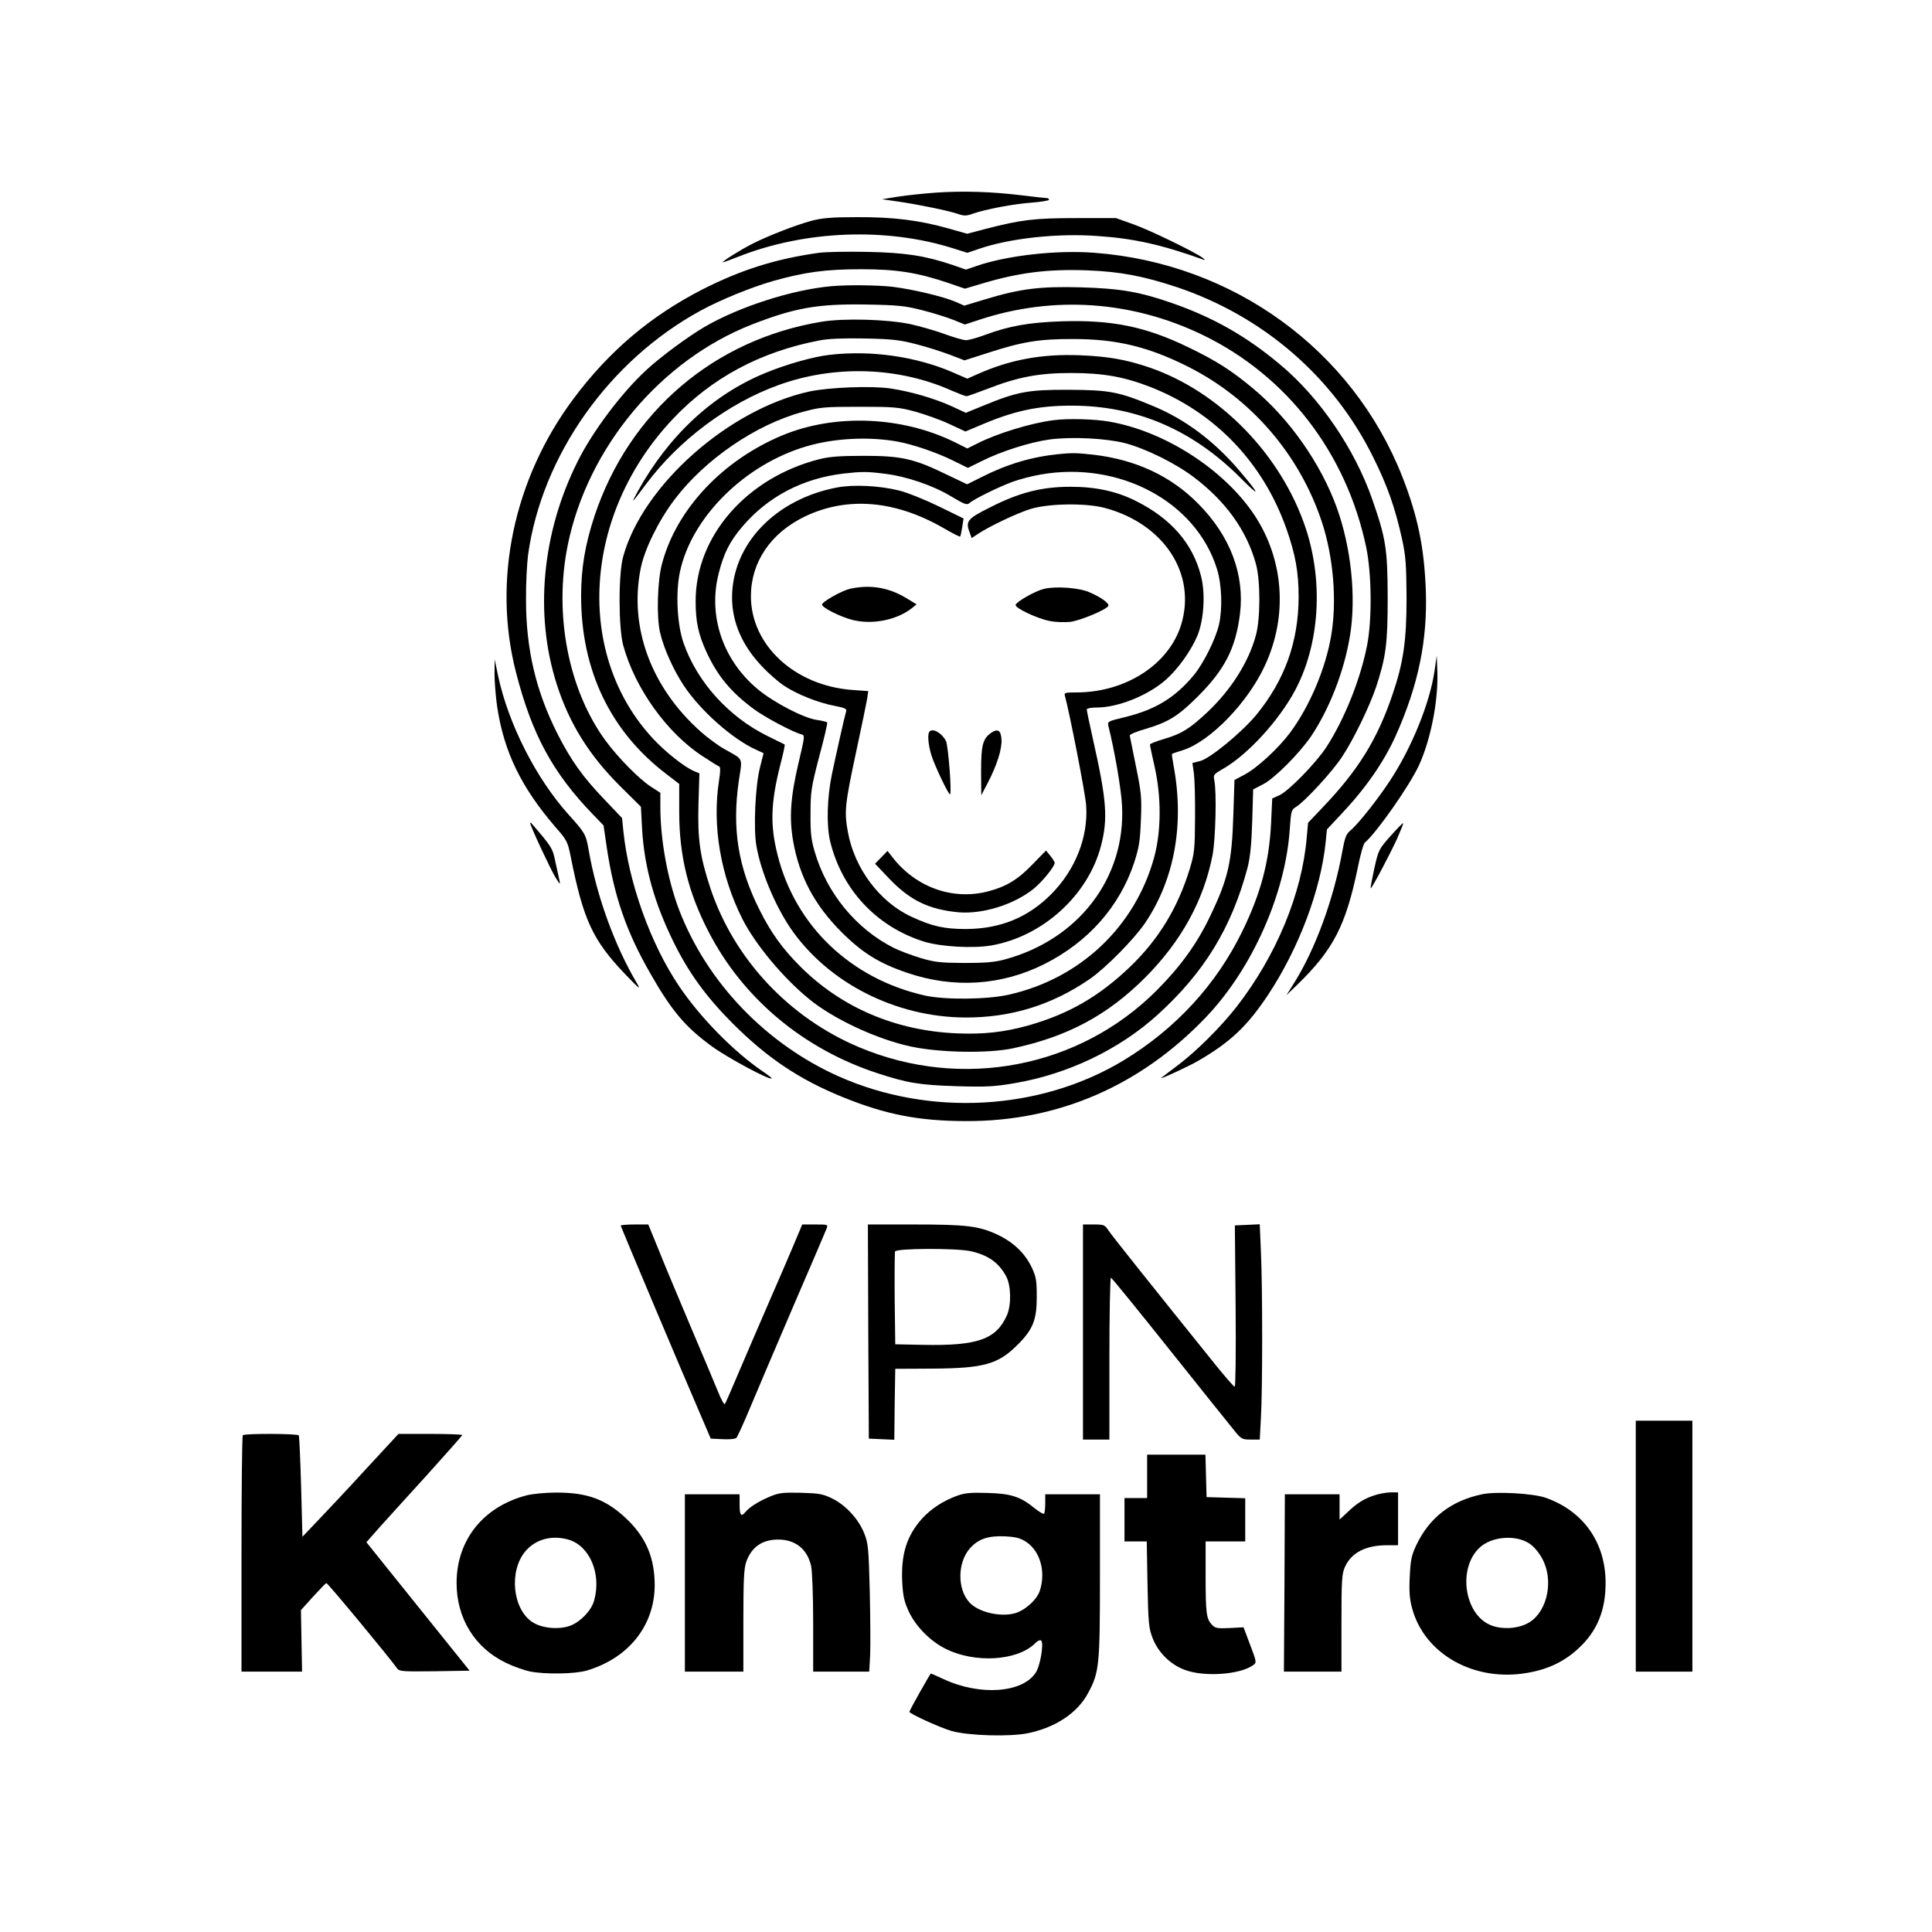
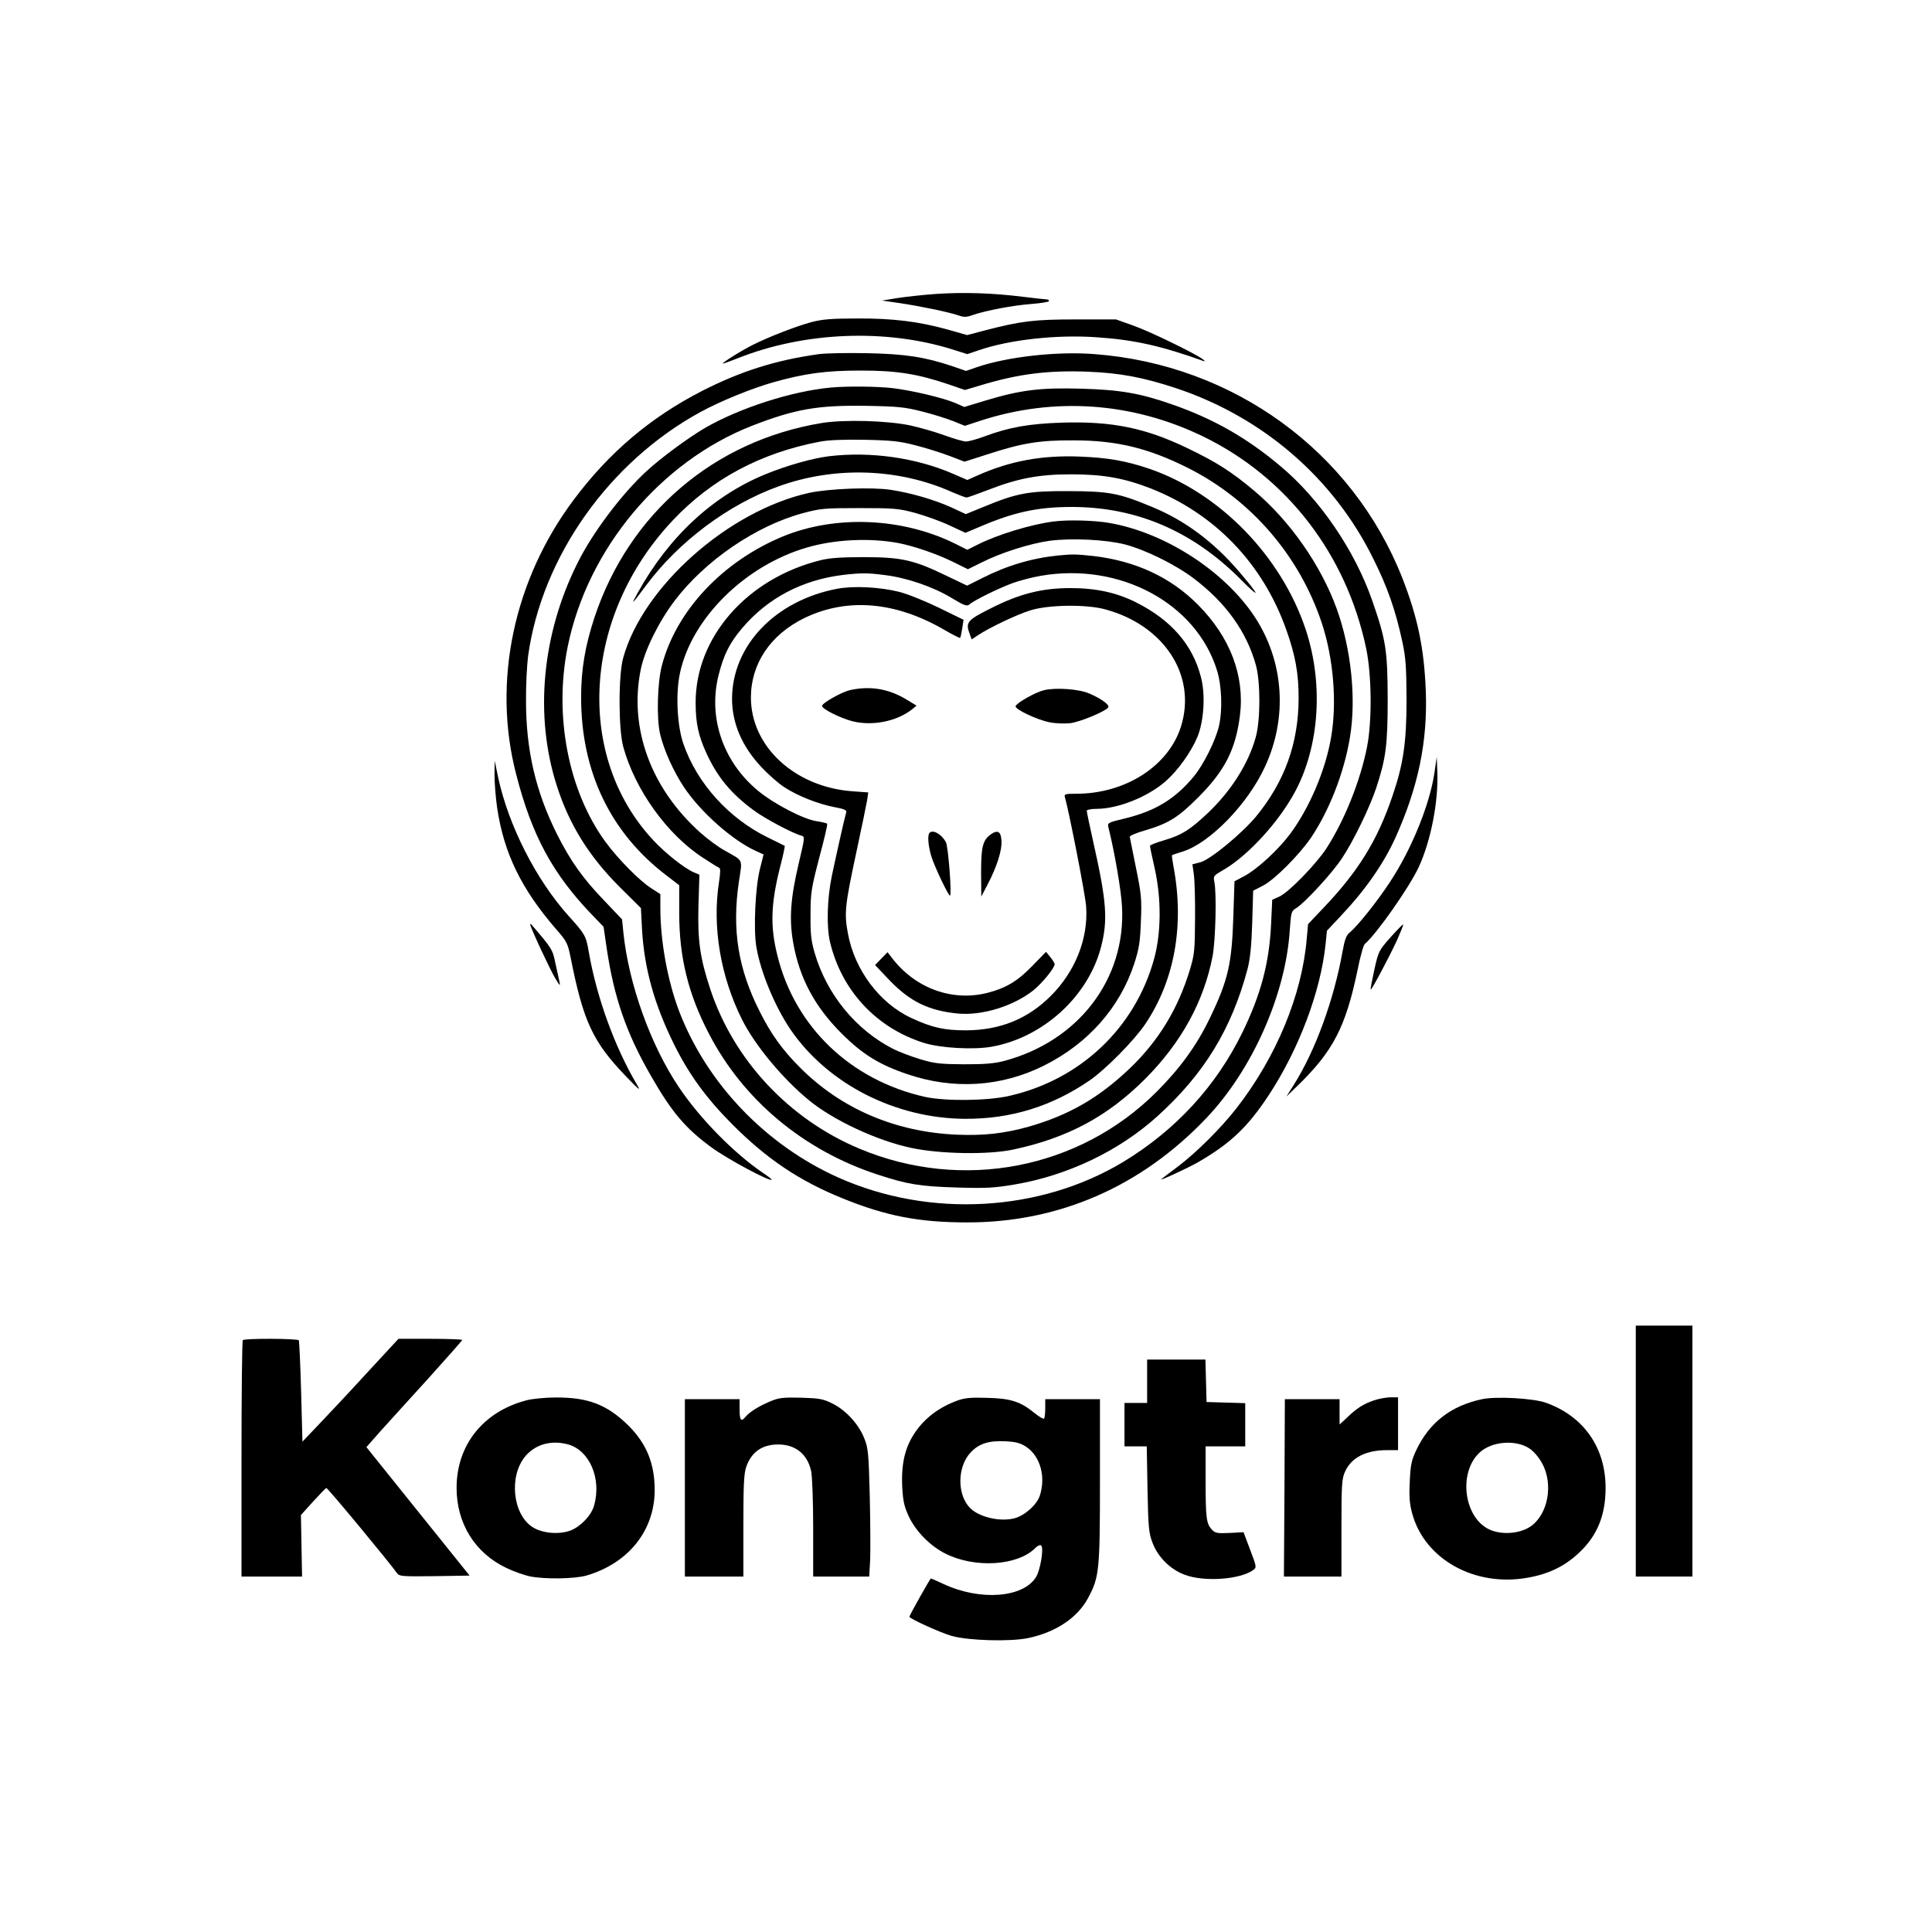
<svg xmlns="http://www.w3.org/2000/svg" version="1.0" width="1024pt" height="1024pt" viewBox="0 0 1024 1024" preserveAspectRatio="xMidYMid meet">
  <g transform="translate(0,1024) scale(0.1,-0.1)" fill="#000000" stroke="none">
-     <path d="M4960 9219 c-69 -5 -161 -15 -205 -22 l-80 -13 90 -13 c109 -16 263 -48 313 -65 31 -11 44 -11 77 1 69 24 216 52 313 59 50 4 92 11 92 15 0 5 -5 9 -11 9 -6 0 -63 6 -127 14 -161 20 -314 25 -462 15z" />
-     <path d="M4302 9070 c-82 -22 -229 -79 -312 -121 -62 -31 -169 -98 -158 -99 4 0 40 13 80 29 354 140 784 157 1139 45 l76 -24 59 20 c164 57 419 85 632 69 193 -13 340 -46 562 -126 8 -3 6 2 -5 10 -43 32 -284 149 -370 179 l-90 32 -210 0 c-222 0 -291 -8 -484 -58 l-95 -25 -102 29 c-154 43 -291 60 -482 59 -131 0 -183 -4 -240 -19z" />
-     <path d="M4340 8900 c-229 -32 -412 -90 -617 -194 -275 -141 -495 -327 -683 -579 -317 -424 -431 -963 -305 -1451 84 -328 194 -531 406 -751 l58 -60 16 -110 c39 -264 104 -453 235 -680 111 -194 183 -278 319 -378 85 -63 321 -189 321 -172 0 2 -21 19 -47 36 -154 105 -333 287 -445 454 -150 223 -266 547 -294 820 l-7 69 -92 97 c-115 119 -181 212 -252 353 -113 225 -165 446 -165 706 -1 85 5 193 11 240 73 526 430 1030 915 1294 107 58 269 124 385 157 168 47 277 62 466 62 189 0 299 -18 462 -73 l87 -30 81 24 c201 61 357 81 570 73 173 -7 294 -30 470 -88 460 -154 834 -477 1044 -904 75 -150 117 -271 153 -436 19 -88 22 -135 23 -309 0 -227 -17 -343 -74 -510 -81 -240 -184 -405 -374 -603 l-74 -78 -7 -77 c-25 -299 -162 -628 -371 -897 -82 -106 -215 -238 -312 -311 -43 -32 -82 -62 -88 -67 -15 -13 143 60 195 90 171 99 262 185 373 353 161 244 277 552 303 804 l7 70 76 81 c130 138 225 275 288 414 121 270 170 509 160 776 -9 228 -43 390 -125 600 -265 671 -895 1129 -1629 1185 -201 16 -464 -14 -625 -69 l-58 -20 -72 25 c-146 49 -250 65 -453 69 -104 2 -219 0 -255 -5z" />
-     <path d="M4405 8723 c-208 -19 -484 -108 -668 -214 -89 -52 -233 -158 -310 -229 -130 -119 -287 -327 -366 -487 -189 -378 -229 -809 -110 -1180 66 -207 171 -375 334 -538 l112 -111 6 -115 c12 -206 65 -395 168 -604 80 -162 171 -287 309 -426 184 -185 357 -301 587 -394 229 -93 404 -127 658 -127 486 -1 923 189 1269 553 243 255 420 654 442 995 7 96 8 102 33 117 45 27 194 188 245 267 60 90 146 268 180 370 52 158 61 228 61 475 -1 255 -9 310 -82 519 -92 265 -278 538 -486 712 -179 151 -357 252 -576 328 -169 59 -273 77 -482 83 -216 6 -320 -7 -506 -63 l-112 -34 -48 21 c-63 27 -226 66 -333 79 -80 9 -237 11 -325 3z m482 -127 c56 -14 130 -37 165 -51 l62 -25 76 25 c394 130 810 101 1186 -81 445 -216 760 -625 865 -1124 29 -139 32 -380 5 -520 -35 -179 -119 -390 -216 -540 -55 -84 -200 -233 -249 -255 l-38 -17 -6 -131 c-10 -204 -54 -371 -152 -572 -139 -285 -354 -518 -631 -686 -441 -266 -1026 -299 -1509 -84 -385 172 -697 497 -845 881 -61 160 -100 371 -100 548 l0 74 -48 31 c-62 39 -178 157 -243 246 -197 270 -274 669 -200 1035 105 517 491 980 976 1170 229 89 349 110 605 106 170 -3 208 -7 297 -30z" />
-     <path d="M4356 8535 c-572 -94 -1022 -479 -1205 -1030 -50 -152 -71 -277 -71 -424 0 -394 155 -717 451 -943 l69 -53 0 -148 c0 -234 48 -429 157 -638 182 -352 502 -619 893 -747 158 -52 223 -63 420 -69 159 -5 202 -2 308 16 282 48 554 178 758 363 246 223 391 460 476 778 14 55 21 121 25 246 l5 170 54 28 c61 32 189 161 252 252 98 146 176 345 207 533 34 203 7 468 -70 681 -84 232 -249 468 -440 628 -117 98 -198 150 -348 222 -225 109 -403 145 -667 137 -177 -6 -280 -24 -412 -73 -40 -15 -84 -27 -98 -27 -14 0 -65 15 -115 33 -49 18 -130 41 -180 52 -123 26 -352 32 -469 13z m499 -119 c56 -14 136 -40 179 -56 l78 -30 122 39 c184 60 276 75 456 74 229 0 397 -41 608 -147 333 -168 588 -463 707 -819 63 -189 82 -424 50 -609 -30 -174 -114 -372 -217 -511 -63 -84 -175 -188 -244 -224 l-51 -27 -6 -185 c-8 -252 -27 -338 -125 -541 -68 -142 -156 -264 -282 -390 -410 -410 -1030 -529 -1573 -302 -374 156 -667 469 -792 845 -55 167 -68 258 -63 445 l5 163 -31 13 c-48 21 -148 99 -213 169 -418 447 -374 1190 102 1695 206 219 465 358 780 418 47 9 125 12 240 10 144 -3 186 -8 270 -30z" />
-     <path d="M4395 8359 c-85 -10 -221 -48 -334 -94 -281 -114 -516 -332 -681 -630 -39 -71 -34 -66 45 40 173 232 435 428 701 524 298 108 638 97 922 -31 35 -15 69 -28 75 -28 6 0 58 19 116 41 154 60 267 82 436 82 170 0 280 -19 422 -74 342 -134 597 -400 721 -751 48 -136 65 -229 65 -363 -1 -238 -74 -441 -226 -626 -77 -92 -241 -227 -294 -242 l-43 -11 8 -56 c4 -30 7 -136 6 -235 -1 -166 -3 -187 -28 -270 -63 -206 -164 -372 -314 -517 -167 -160 -327 -252 -541 -313 -129 -36 -238 -48 -380 -42 -325 14 -613 137 -831 356 -93 93 -154 178 -213 296 -115 227 -148 433 -111 687 19 127 27 109 -75 167 -33 18 -90 60 -127 93 -264 235 -381 554 -318 866 20 101 95 253 179 364 161 213 431 398 680 465 93 25 113 27 300 27 184 0 208 -2 297 -26 53 -15 135 -44 181 -66 l84 -39 69 29 c185 80 312 108 494 108 342 0 639 -127 893 -381 111 -112 108 -95 -7 40 -134 156 -285 269 -457 340 -180 75 -229 84 -444 85 -214 1 -274 -10 -453 -84 l-93 -38 -73 34 c-92 42 -219 79 -326 95 -103 15 -326 6 -430 -16 -428 -94 -883 -497 -987 -875 -26 -93 -25 -377 0 -470 62 -228 233 -466 421 -588 42 -28 81 -52 87 -54 8 -3 8 -23 0 -75 -37 -238 8 -504 124 -734 68 -134 214 -310 352 -423 128 -106 362 -215 542 -253 154 -33 411 -37 541 -9 290 62 501 176 700 375 191 192 310 408 357 650 16 87 22 335 9 396 -6 28 -2 32 41 57 119 66 272 225 365 380 149 245 179 597 78 900 -130 389 -457 724 -830 851 -121 41 -216 58 -366 64 -202 8 -370 -23 -543 -100 l-54 -24 -76 33 c-196 85 -436 119 -656 93z" />
-     <path d="M5585 8013 c-116 -14 -300 -70 -404 -123 l-54 -27 -66 33 c-280 138 -633 152 -911 38 -319 -132 -564 -392 -641 -681 -25 -91 -30 -286 -10 -368 21 -87 71 -197 126 -280 88 -132 257 -282 381 -338 l41 -19 -19 -76 c-25 -97 -35 -324 -19 -415 23 -135 99 -316 181 -437 197 -288 555 -471 925 -473 244 -1 460 66 661 204 85 59 235 211 294 298 156 232 208 524 150 834 -6 33 -10 60 -8 61 2 2 28 11 58 20 144 46 345 253 435 450 121 261 100 558 -55 794 -160 242 -475 446 -769 497 -76 14 -221 18 -296 8z m-825 -114 c84 -16 206 -58 293 -101 l77 -38 71 35 c102 52 260 102 364 116 118 15 297 6 399 -20 109 -29 265 -106 362 -179 172 -130 282 -284 331 -462 24 -89 24 -290 -1 -379 -38 -140 -131 -287 -256 -405 -95 -89 -137 -115 -228 -142 -42 -12 -77 -26 -77 -30 0 -5 11 -58 25 -119 36 -161 35 -342 -3 -480 -101 -367 -392 -642 -770 -727 -116 -26 -336 -28 -443 -5 -394 88 -689 369 -783 747 -40 158 -36 276 15 477 15 57 25 105 23 107 -2 1 -42 21 -89 44 -207 101 -375 287 -447 494 -34 96 -43 267 -19 378 62 290 345 570 673 665 146 43 331 52 483 24z" />
-     <path d="M5610 7833 c-140 -14 -272 -53 -404 -120 l-80 -40 -111 53 c-171 83 -238 98 -435 98 -124 0 -182 -4 -234 -17 -387 -97 -659 -407 -659 -753 0 -109 14 -175 58 -271 58 -125 128 -211 250 -301 56 -42 208 -123 252 -134 20 -5 19 -9 -14 -149 -43 -182 -51 -293 -29 -418 33 -187 113 -338 256 -481 110 -110 200 -166 348 -216 246 -84 500 -68 727 46 233 117 400 306 477 540 26 81 31 115 35 225 5 117 2 145 -26 282 -17 84 -32 157 -33 164 -2 6 35 22 82 35 124 37 174 68 280 174 142 142 199 254 222 435 26 209 -51 414 -222 586 -144 146 -331 233 -555 259 -89 10 -116 10 -185 3z m-920 -104 c115 -14 256 -62 353 -121 70 -42 82 -46 96 -34 22 20 149 83 227 112 35 13 103 31 150 39 418 73 823 -144 934 -500 26 -82 30 -212 11 -295 -18 -78 -82 -206 -134 -269 -99 -119 -204 -183 -365 -222 -91 -22 -93 -23 -87 -48 32 -127 68 -335 72 -421 20 -383 -231 -711 -624 -816 -52 -14 -103 -18 -213 -18 -128 1 -156 4 -233 27 -49 15 -112 39 -140 53 -200 101 -355 290 -419 510 -19 64 -23 102 -22 204 0 115 4 138 46 300 26 96 45 177 42 181 -2 3 -26 9 -53 13 -70 9 -231 93 -316 164 -184 154 -263 388 -206 612 27 107 58 169 124 247 135 160 320 257 537 283 97 11 127 11 220 -1z" />
-     <path d="M4435 7656 c-327 -63 -554 -301 -555 -582 0 -131 53 -254 156 -363 36 -39 90 -86 119 -105 69 -46 182 -91 268 -107 53 -10 66 -16 62 -28 -9 -30 -53 -227 -76 -336 -25 -121 -29 -266 -10 -350 61 -257 244 -455 496 -535 88 -28 263 -38 360 -21 272 48 511 265 580 526 38 145 31 242 -41 562 -19 84 -34 157 -34 163 0 5 23 10 53 10 112 0 270 63 365 146 66 58 135 155 169 236 34 84 43 224 18 317 -44 171 -158 302 -343 395 -103 52 -213 76 -348 76 -151 0 -271 -30 -424 -108 -124 -62 -134 -74 -110 -136 l10 -28 33 22 c64 42 205 109 278 132 96 30 297 33 398 5 312 -85 484 -350 401 -619 -65 -210 -294 -358 -555 -358 -58 0 -66 -2 -61 -17 23 -82 110 -524 113 -584 11 -167 -58 -341 -187 -470 -123 -123 -269 -182 -450 -183 -115 0 -179 14 -289 65 -169 78 -302 256 -337 449 -20 108 -16 146 45 431 28 129 53 252 57 275 l6 41 -83 6 c-306 22 -539 237 -539 497 0 180 104 334 285 422 225 108 479 87 736 -61 46 -27 86 -47 88 -45 2 2 7 25 11 50 l7 46 -131 64 c-72 35 -166 73 -210 84 -104 26 -243 33 -331 16z" />
-     <path d="M4504 7119 c-45 -11 -148 -69 -147 -84 1 -16 96 -64 162 -81 105 -26 234 -1 316 64 l23 19 -53 32 c-95 58 -194 74 -301 50z" />
-     <path d="M5534 7119 c-44 -10 -146 -67 -151 -85 -5 -16 113 -72 179 -85 32 -7 81 -8 111 -5 53 7 188 63 201 84 8 13 -37 46 -100 73 -54 24 -177 33 -240 18z" />
-     <path d="M4927 6363 c-12 -11 -8 -67 9 -124 16 -53 90 -209 99 -209 11 0 -9 257 -21 282 -21 42 -69 70 -87 51z" />
-     <path d="M5252 6355 c-43 -31 -52 -65 -52 -202 l1 -128 34 65 c49 94 77 182 73 232 -3 48 -20 58 -56 33z" />
-     <path d="M4671 5696 l-33 -34 78 -82 c108 -112 207 -160 361 -175 128 -12 294 39 400 123 47 38 113 119 113 139 0 4 -10 21 -23 37 l-23 28 -72 -74 c-78 -81 -140 -118 -237 -143 -187 -48 -383 23 -506 183 l-25 32 -33 -34z" />
-     <path d="M7603 6682 c-25 -169 -121 -406 -236 -580 -67 -102 -171 -233 -213 -267 -19 -16 -27 -39 -38 -100 -46 -257 -144 -527 -260 -710 l-38 -60 57 55 c191 185 257 313 320 614 14 72 32 135 39 140 60 50 236 300 286 408 64 139 105 348 98 508 l-3 75 -12 -83z" />
-     <path d="M2621 6670 c0 -41 6 -120 14 -175 36 -241 128 -429 311 -641 59 -67 63 -76 79 -155 67 -337 117 -443 290 -624 75 -78 83 -84 60 -45 -118 200 -213 462 -255 705 -14 82 -20 92 -106 187 -172 191 -319 479 -374 736 l-18 87 -1 -75z" />
-     <path d="M2810 5878 c0 -15 108 -246 134 -288 24 -40 27 -41 21 -15 -4 17 -13 61 -22 100 -14 70 -20 78 -125 200 -4 5 -8 6 -8 3z" />
-     <path d="M7370 5809 c-62 -70 -64 -74 -86 -173 -12 -55 -21 -102 -19 -104 4 -5 99 174 140 263 19 43 34 80 32 82 -2 2 -32 -29 -67 -68z" />
-     <path d="M3290 3744 c0 -5 318 -760 430 -1019 l47 -110 63 -3 c35 -2 67 1 73 7 5 5 38 76 72 158 34 81 137 324 229 538 93 215 172 400 177 413 8 22 7 22 -60 22 l-69 0 -47 -112 c-26 -62 -87 -203 -135 -313 -48 -111 -118 -273 -155 -360 -37 -88 -70 -163 -73 -167 -4 -4 -20 25 -36 65 -16 40 -82 196 -146 347 -64 151 -141 335 -170 408 l-54 132 -73 0 c-40 0 -73 -3 -73 -6z" />
-     <path d="M4602 3183 l3 -568 67 -3 68 -3 2 188 3 188 200 1 c270 2 346 23 450 128 80 80 100 131 100 251 0 87 -3 107 -26 156 -36 76 -96 134 -182 175 -99 46 -164 54 -445 54 l-242 0 2 -567z m540 426 c94 -20 152 -61 191 -134 26 -49 28 -151 4 -206 -57 -128 -155 -163 -447 -157 l-145 3 -3 240 c-1 132 0 245 2 252 7 17 321 18 398 2z" />
-     <path d="M5740 3180 l0 -570 70 0 70 0 0 431 c0 237 4 429 8 427 5 -1 147 -176 316 -388 169 -212 323 -404 342 -427 32 -40 39 -43 83 -43 l48 0 6 113 c9 145 9 701 0 885 l-6 143 -66 -3 -66 -3 4 -427 c2 -248 0 -428 -5 -428 -5 1 -49 51 -99 113 -355 441 -551 687 -569 714 -20 31 -25 33 -78 33 l-58 0 0 -570z" />
-     <path d="M8670 2045 l0 -665 150 0 150 0 0 665 0 665 -150 0 -150 0 0 -665z" />
-     <path d="M1287 2633 c-4 -3 -7 -287 -7 -630 l0 -623 161 0 160 0 -3 163 -3 163 65 72 c36 39 67 72 70 71 8 0 333 -393 375 -452 11 -16 30 -17 198 -15 l186 3 -229 285 c-126 157 -249 310 -274 341 l-44 55 76 86 c43 47 157 174 255 281 97 108 177 198 177 201 0 3 -76 6 -169 6 l-169 0 -173 -187 c-95 -104 -210 -226 -255 -273 l-81 -85 -7 265 c-4 145 -10 268 -12 272 -6 10 -288 11 -297 1z" />
-     <path d="M6080 2415 l0 -115 -60 0 -60 0 0 -115 0 -115 59 0 59 0 4 -227 c4 -205 7 -234 27 -285 29 -76 94 -140 169 -168 103 -40 296 -26 365 25 18 13 17 18 -17 107 l-35 93 -74 -4 c-66 -3 -77 -1 -95 19 -28 31 -32 60 -32 261 l0 179 105 0 105 0 0 115 0 114 -102 3 -103 3 -3 113 -3 112 -154 0 -155 0 0 -115z" />
-     <path d="M2790 2314 c-229 -60 -370 -237 -370 -464 0 -188 97 -345 263 -424 39 -19 96 -39 125 -45 79 -16 239 -14 303 5 221 66 358 238 359 451 0 142 -43 247 -139 343 -113 111 -213 150 -386 149 -55 0 -125 -7 -155 -15z m222 -234 c113 -32 177 -181 137 -323 -14 -52 -71 -112 -125 -133 -61 -23 -152 -15 -203 19 -104 69 -124 268 -38 373 54 65 139 89 229 64z" />
-     <path d="M4079 2307 c-59 -25 -107 -55 -129 -82 -22 -27 -30 -16 -30 40 l0 55 -145 0 -145 0 0 -470 0 -470 155 0 155 0 0 269 c0 216 3 277 15 312 28 80 85 119 170 119 91 0 154 -51 174 -140 6 -25 11 -161 11 -302 l0 -258 149 0 148 0 5 88 c2 48 1 200 -2 337 -6 227 -8 255 -29 307 -29 75 -98 150 -169 185 -50 25 -70 28 -167 31 -97 2 -117 0 -166 -21z" />
-     <path d="M5075 2313 c-77 -28 -138 -68 -188 -122 -82 -92 -112 -190 -105 -336 4 -76 11 -105 35 -157 38 -80 115 -158 197 -198 154 -76 374 -63 469 27 16 17 31 23 36 17 14 -15 -5 -130 -28 -167 -68 -110 -296 -127 -489 -37 -35 16 -66 30 -68 30 -4 0 -114 -196 -114 -203 0 -10 167 -86 225 -102 90 -25 311 -31 405 -11 147 31 262 108 318 214 58 109 62 142 62 620 l0 432 -145 0 -145 0 0 -48 c0 -27 -3 -51 -6 -55 -4 -3 -25 9 -49 28 -75 62 -127 79 -250 82 -86 3 -121 0 -160 -14z m365 -246 c74 -50 104 -159 71 -259 -16 -48 -79 -104 -133 -119 -79 -21 -194 7 -240 58 -66 72 -63 215 5 289 44 48 96 65 184 61 58 -3 81 -9 113 -30z" />
-     <path d="M7280 2313 c-53 -18 -91 -42 -142 -92 l-38 -35 0 67 0 67 -145 0 -145 0 -2 -470 -3 -470 153 0 152 0 0 258 c0 229 2 261 19 298 34 75 110 114 224 114 l57 0 0 140 0 140 -42 0 c-24 -1 -63 -8 -88 -17z" />
-     <path d="M7855 2320 c-165 -35 -279 -124 -348 -269 -26 -55 -31 -79 -35 -168 -4 -79 -1 -119 13 -169 66 -243 332 -391 613 -340 109 19 194 60 268 129 99 91 144 201 144 347 0 214 -117 380 -316 451 -66 24 -267 35 -339 19z m251 -261 c24 -16 51 -48 68 -80 61 -111 30 -273 -64 -335 -56 -37 -149 -44 -213 -16 -138 61 -170 302 -55 409 64 60 191 70 264 22z" />
+     <path d="M4960 8682 c-69 -5 -161 -15 -205 -22 l-80 -13 90 -13 c109 -16 263 -48 313 -65 31 -11 44 -11 77 1 69 24 216 52 313 59 50 4 92 11 92 15 0 5 -5 9 -11 9 -6 0 -63 6 -127 14 -161 20 -314 25 -462 15z" />
+     <path d="M4302 8533 c-82 -22 -229 -79 -312 -121 -62 -31 -169 -98 -158 -99 4 0 40 13 80 29 354 140 784 157 1139 45 l76 -24 59 20 c164 57 419 85 632 69 193 -13 340 -46 562 -126 8 -3 6 2 -5 10 -43 32 -284 149 -370 179 l-90 32 -210 0 c-222 0 -291 -8 -484 -58 l-95 -25 -102 29 c-154 43 -291 60 -482 59 -131 0 -183 -4 -240 -19z" />
+     <path d="M4340 8363 c-229 -32 -412 -90 -617 -194 -275 -141 -495 -327 -683 -579 -317 -424 -431 -963 -305 -1451 84 -328 194 -531 406 -751 l58 -60 16 -110 c39 -264 104 -453 235 -680 111 -194 183 -278 319 -378 85 -63 321 -189 321 -172 0 2 -21 19 -47 36 -154 105 -333 287 -445 454 -150 223 -266 547 -294 820 l-7 69 -92 97 c-115 119 -181 212 -252 353 -113 225 -165 446 -165 706 -1 85 5 193 11 240 73 526 430 1030 915 1294 107 58 269 124 385 157 168 47 277 62 466 62 189 0 299 -18 462 -73 l87 -30 81 24 c201 61 357 81 570 73 173 -7 294 -30 470 -88 460 -154 834 -477 1044 -904 75 -150 117 -271 153 -436 19 -88 22 -135 23 -309 0 -227 -17 -343 -74 -510 -81 -240 -184 -405 -374 -603 l-74 -78 -7 -77 c-25 -299 -162 -628 -371 -897 -82 -106 -215 -238 -312 -311 -43 -32 -82 -62 -88 -67 -15 -13 143 60 195 90 171 99 262 185 373 353 161 244 277 552 303 804 l7 70 76 81 c130 138 225 275 288 414 121 270 170 509 160 776 -9 228 -43 390 -125 600 -265 671 -895 1129 -1629 1185 -201 16 -464 -14 -625 -69 l-58 -20 -72 25 c-146 49 -250 65 -453 69 -104 2 -219 0 -255 -5z" />
+     <path d="M4405 8186 c-208 -19 -484 -108 -668 -214 -89 -52 -233 -158 -310 -229 -130 -119 -287 -327 -366 -487 -189 -378 -229 -809 -110 -1180 66 -207 171 -375 334 -538 l112 -111 6 -115 c12 -206 65 -395 168 -604 80 -162 171 -287 309 -426 184 -185 357 -301 587 -394 229 -93 404 -127 658 -127 486 -1 923 189 1269 553 243 255 420 654 442 995 7 96 8 102 33 117 45 27 194 188 245 267 60 90 146 268 180 370 52 158 61 228 61 475 -1 255 -9 310 -82 519 -92 265 -278 538 -486 712 -179 151 -357 252 -576 328 -169 59 -273 77 -482 83 -216 6 -320 -7 -506 -63 l-112 -34 -48 21 c-63 27 -226 66 -333 79 -80 9 -237 11 -325 3z m482 -127 c56 -14 130 -37 165 -51 l62 -25 76 25 c394 130 810 101 1186 -81 445 -216 760 -625 865 -1124 29 -139 32 -380 5 -520 -35 -179 -119 -390 -216 -540 -55 -84 -200 -233 -249 -255 l-38 -17 -6 -131 c-10 -204 -54 -371 -152 -572 -139 -285 -354 -518 -631 -686 -441 -266 -1026 -299 -1509 -84 -385 172 -697 497 -845 881 -61 160 -100 371 -100 548 l0 74 -48 31 c-62 39 -178 157 -243 246 -197 270 -274 669 -200 1035 105 517 491 980 976 1170 229 89 349 110 605 106 170 -3 208 -7 297 -30z" />
+     <path d="M4356 7998 c-572 -94 -1022 -479 -1205 -1030 -50 -152 -71 -277 -71 -424 0 -394 155 -717 451 -943 l69 -53 0 -148 c0 -234 48 -429 157 -638 182 -352 502 -619 893 -747 158 -52 223 -63 420 -69 159 -5 202 -2 308 16 282 48 554 178 758 363 246 223 391 460 476 778 14 55 21 121 25 246 l5 170 54 28 c61 32 189 161 252 252 98 146 176 345 207 533 34 203 7 468 -70 681 -84 232 -249 468 -440 628 -117 98 -198 150 -348 222 -225 109 -403 145 -667 137 -177 -6 -280 -24 -412 -73 -40 -15 -84 -27 -98 -27 -14 0 -65 15 -115 33 -49 18 -130 41 -180 52 -123 26 -352 32 -469 13z m499 -119 c56 -14 136 -40 179 -56 l78 -30 122 39 c184 60 276 75 456 74 229 0 397 -41 608 -147 333 -168 588 -463 707 -819 63 -189 82 -424 50 -609 -30 -174 -114 -372 -217 -511 -63 -84 -175 -188 -244 -224 l-51 -27 -6 -185 c-8 -252 -27 -338 -125 -541 -68 -142 -156 -264 -282 -390 -410 -410 -1030 -529 -1573 -302 -374 156 -667 469 -792 845 -55 167 -68 258 -63 445 l5 163 -31 13 c-48 21 -148 99 -213 169 -418 447 -374 1190 102 1695 206 219 465 358 780 418 47 9 125 12 240 10 144 -3 186 -8 270 -30z" />
+     <path d="M4395 7822 c-85 -10 -221 -48 -334 -94 -281 -114 -516 -332 -681 -630 -39 -71 -34 -66 45 40 173 232 435 428 701 524 298 108 638 97 922 -31 35 -15 69 -28 75 -28 6 0 58 19 116 41 154 60 267 82 436 82 170 0 280 -19 422 -74 342 -134 597 -400 721 -751 48 -136 65 -229 65 -363 -1 -238 -74 -441 -226 -626 -77 -92 -241 -227 -294 -242 l-43 -11 8 -56 c4 -30 7 -136 6 -235 -1 -166 -3 -187 -28 -270 -63 -206 -164 -372 -314 -517 -167 -160 -327 -252 -541 -313 -129 -36 -238 -48 -380 -42 -325 14 -613 137 -831 356 -93 93 -154 178 -213 296 -115 227 -148 433 -111 687 19 127 27 109 -75 167 -33 18 -90 60 -127 93 -264 235 -381 554 -318 866 20 101 95 253 179 364 161 213 431 398 680 465 93 25 113 27 300 27 184 0 208 -2 297 -26 53 -15 135 -44 181 -66 l84 -39 69 29 c185 80 312 108 494 108 342 0 639 -127 893 -381 111 -112 108 -95 -7 40 -134 156 -285 269 -457 340 -180 75 -229 84 -444 85 -214 1 -274 -10 -453 -84 l-93 -38 -73 34 c-92 42 -219 79 -326 95 -103 15 -326 6 -430 -16 -428 -94 -883 -497 -987 -875 -26 -93 -25 -377 0 -470 62 -228 233 -466 421 -588 42 -28 81 -52 87 -54 8 -3 8 -23 0 -75 -37 -238 8 -504 124 -734 68 -134 214 -310 352 -423 128 -106 362 -215 542 -253 154 -33 411 -37 541 -9 290 62 501 176 700 375 191 192 310 408 357 650 16 87 22 335 9 396 -6 28 -2 32 41 57 119 66 272 225 365 380 149 245 179 597 78 900 -130 389 -457 724 -830 851 -121 41 -216 58 -366 64 -202 8 -370 -23 -543 -100 l-54 -24 -76 33 c-196 85 -436 119 -656 93z" />
+     <path d="M5585 7476 c-116 -14 -300 -70 -404 -123 l-54 -27 -66 33 c-280 138 -633 152 -911 38 -319 -132 -564 -392 -641 -681 -25 -91 -30 -286 -10 -368 21 -87 71 -197 126 -280 88 -132 257 -282 381 -338 l41 -19 -19 -76 c-25 -97 -35 -324 -19 -415 23 -135 99 -316 181 -437 197 -288 555 -471 925 -473 244 -1 460 66 661 204 85 59 235 211 294 298 156 232 208 524 150 834 -6 33 -10 60 -8 61 2 2 28 11 58 20 144 46 345 253 435 450 121 261 100 558 -55 794 -160 242 -475 446 -769 497 -76 14 -221 18 -296 8z m-825 -114 c84 -16 206 -58 293 -101 l77 -38 71 35 c102 52 260 102 364 116 118 15 297 6 399 -20 109 -29 265 -106 362 -179 172 -130 282 -284 331 -462 24 -89 24 -290 -1 -379 -38 -140 -131 -287 -256 -405 -95 -89 -137 -115 -228 -142 -42 -12 -77 -26 -77 -30 0 -5 11 -58 25 -119 36 -161 35 -342 -3 -480 -101 -367 -392 -642 -770 -727 -116 -26 -336 -28 -443 -5 -394 88 -689 369 -783 747 -40 158 -36 276 15 477 15 57 25 105 23 107 -2 1 -42 21 -89 44 -207 101 -375 287 -447 494 -34 96 -43 267 -19 378 62 290 345 570 673 665 146 43 331 52 483 24z" />
+     <path d="M5610 7296 c-140 -14 -272 -53 -404 -120 l-80 -40 -111 53 c-171 83 -238 98 -435 98 -124 0 -182 -4 -234 -17 -387 -97 -659 -407 -659 -753 0 -109 14 -175 58 -271 58 -125 128 -211 250 -301 56 -42 208 -123 252 -134 20 -5 19 -9 -14 -149 -43 -182 -51 -293 -29 -418 33 -187 113 -338 256 -481 110 -110 200 -166 348 -216 246 -84 500 -68 727 46 233 117 400 306 477 540 26 81 31 115 35 225 5 117 2 145 -26 282 -17 84 -32 157 -33 164 -2 6 35 22 82 35 124 37 174 68 280 174 142 142 199 254 222 435 26 209 -51 414 -222 586 -144 146 -331 233 -555 259 -89 10 -116 10 -185 3z m-920 -104 c115 -14 256 -62 353 -121 70 -42 82 -46 96 -34 22 20 149 83 227 112 35 13 103 31 150 39 418 73 823 -144 934 -500 26 -82 30 -212 11 -295 -18 -78 -82 -206 -134 -269 -99 -119 -204 -183 -365 -222 -91 -22 -93 -23 -87 -48 32 -127 68 -335 72 -421 20 -383 -231 -711 -624 -816 -52 -14 -103 -18 -213 -18 -128 1 -156 4 -233 27 -49 15 -112 39 -140 53 -200 101 -355 290 -419 510 -19 64 -23 102 -22 204 0 115 4 138 46 300 26 96 45 177 42 181 -2 3 -26 9 -53 13 -70 9 -231 93 -316 164 -184 154 -263 388 -206 612 27 107 58 169 124 247 135 160 320 257 537 283 97 11 127 11 220 -1z" />
+     <path d="M4435 7119 c-327 -63 -554 -301 -555 -582 0 -131 53 -254 156 -363 36 -39 90 -86 119 -105 69 -46 182 -91 268 -107 53 -10 66 -16 62 -28 -9 -30 -53 -227 -76 -336 -25 -121 -29 -266 -10 -350 61 -257 244 -455 496 -535 88 -28 263 -38 360 -21 272 48 511 265 580 526 38 145 31 242 -41 562 -19 84 -34 157 -34 163 0 5 23 10 53 10 112 0 270 63 365 146 66 58 135 155 169 236 34 84 43 224 18 317 -44 171 -158 302 -343 395 -103 52 -213 76 -348 76 -151 0 -271 -30 -424 -108 -124 -62 -134 -74 -110 -136 l10 -28 33 22 c64 42 205 109 278 132 96 30 297 33 398 5 312 -85 484 -350 401 -619 -65 -210 -294 -358 -555 -358 -58 0 -66 -2 -61 -17 23 -82 110 -524 113 -584 11 -167 -58 -341 -187 -470 -123 -123 -269 -182 -450 -183 -115 0 -179 14 -289 65 -169 78 -302 256 -337 449 -20 108 -16 146 45 431 28 129 53 252 57 275 l6 41 -83 6 c-306 22 -539 237 -539 497 0 180 104 334 285 422 225 108 479 87 736 -61 46 -27 86 -47 88 -45 2 2 7 25 11 50 l7 46 -131 64 c-72 35 -166 73 -210 84 -104 26 -243 33 -331 16z" />
+     <path d="M4504 6582 c-45 -11 -148 -69 -147 -84 1 -16 96 -64 162 -81 105 -26 234 -1 316 64 l23 19 -53 32 c-95 58 -194 74 -301 50z" />
+     <path d="M5534 6582 c-44 -10 -146 -67 -151 -85 -5 -16 113 -72 179 -85 32 -7 81 -8 111 -5 53 7 188 63 201 84 8 13 -37 46 -100 73 -54 24 -177 33 -240 18z" />
+     <path d="M4927 5826 c-12 -11 -8 -67 9 -124 16 -53 90 -209 99 -209 11 0 -9 257 -21 282 -21 42 -69 70 -87 51z" />
+     <path d="M5252 5818 c-43 -31 -52 -65 -52 -202 l1 -128 34 65 c49 94 77 182 73 232 -3 48 -20 58 -56 33z" />
+     <path d="M4671 5159 l-33 -34 78 -82 c108 -112 207 -160 361 -175 128 -12 294 39 400 123 47 38 113 119 113 139 0 4 -10 21 -23 37 l-23 28 -72 -74 c-78 -81 -140 -118 -237 -143 -187 -48 -383 23 -506 183 l-25 32 -33 -34z" />
+     <path d="M7603 6145 c-25 -169 -121 -406 -236 -580 -67 -102 -171 -233 -213 -267 -19 -16 -27 -39 -38 -100 -46 -257 -144 -527 -260 -710 l-38 -60 57 55 c191 185 257 313 320 614 14 72 32 135 39 140 60 50 236 300 286 408 64 139 105 348 98 508 l-3 75 -12 -83z" />
+     <path d="M2621 6133 c0 -41 6 -120 14 -175 36 -241 128 -429 311 -641 59 -67 63 -76 79 -155 67 -337 117 -443 290 -624 75 -78 83 -84 60 -45 -118 200 -213 462 -255 705 -14 82 -20 92 -106 187 -172 191 -319 479 -374 736 l-18 87 -1 -75z" />
+     <path d="M2810 5341 c0 -15 108 -246 134 -288 24 -40 27 -41 21 -15 -4 17 -13 61 -22 100 -14 70 -20 78 -125 200 -4 5 -8 6 -8 3z" />
+     <path d="M7370 5272 c-62 -70 -64 -74 -86 -173 -12 -55 -21 -102 -19 -104 4 -5 99 174 140 263 19 43 34 80 32 82 -2 2 -32 -29 -67 -68z" />
+     <path d="M8670 2549 l0 -665 150 0 150 0 0 665 0 665 -150 0 -150 0 0 -665z" />
+     <path d="M1287 3137 c-4 -3 -7 -287 -7 -630 l0 -623 161 0 160 0 -3 163 -3 163 65 72 c36 39 67 72 70 71 8 0 333 -393 375 -452 11 -16 30 -17 198 -15 l186 3 -229 285 c-126 157 -249 310 -274 341 l-44 55 76 86 c43 47 157 174 255 281 97 108 177 198 177 201 0 3 -76 6 -169 6 l-169 0 -173 -187 c-95 -104 -210 -226 -255 -273 l-81 -85 -7 265 c-4 145 -10 268 -12 272 -6 10 -288 11 -297 1z" />
+     <path d="M6080 2919 l0 -115 -60 0 -60 0 0 -115 0 -115 59 0 59 0 4 -227 c4 -205 7 -234 27 -285 29 -76 94 -140 169 -168 103 -40 296 -26 365 25 18 13 17 18 -17 107 l-35 93 -74 -4 c-66 -3 -77 -1 -95 19 -28 31 -32 60 -32 261 l0 179 105 0 105 0 0 115 0 114 -102 3 -103 3 -3 113 -3 112 -154 0 -155 0 0 -115z" />
+     <path d="M2790 2818 c-229 -60 -370 -237 -370 -464 0 -188 97 -345 263 -424 39 -19 96 -39 125 -45 79 -16 239 -14 303 5 221 66 358 238 359 451 0 142 -43 247 -139 343 -113 111 -213 150 -386 149 -55 0 -125 -7 -155 -15z m222 -234 c113 -32 177 -181 137 -323 -14 -52 -71 -112 -125 -133 -61 -23 -152 -15 -203 19 -104 69 -124 268 -38 373 54 65 139 89 229 64z" />
+     <path d="M4079 2811 c-59 -25 -107 -55 -129 -82 -22 -27 -30 -16 -30 40 l0 55 -145 0 -145 0 0 -470 0 -470 155 0 155 0 0 269 c0 216 3 277 15 312 28 80 85 119 170 119 91 0 154 -51 174 -140 6 -25 11 -161 11 -302 l0 -258 149 0 148 0 5 88 c2 48 1 200 -2 337 -6 227 -8 255 -29 307 -29 75 -98 150 -169 185 -50 25 -70 28 -167 31 -97 2 -117 0 -166 -21z" />
+     <path d="M5075 2817 c-77 -28 -138 -68 -188 -122 -82 -92 -112 -190 -105 -336 4 -76 11 -105 35 -157 38 -80 115 -158 197 -198 154 -76 374 -63 469 27 16 17 31 23 36 17 14 -15 -5 -130 -28 -167 -68 -110 -296 -127 -489 -37 -35 16 -66 30 -68 30 -4 0 -114 -196 -114 -203 0 -10 167 -86 225 -102 90 -25 311 -31 405 -11 147 31 262 108 318 214 58 109 62 142 62 620 l0 432 -145 0 -145 0 0 -48 c0 -27 -3 -51 -6 -55 -4 -3 -25 9 -49 28 -75 62 -127 79 -250 82 -86 3 -121 0 -160 -14z m365 -246 c74 -50 104 -159 71 -259 -16 -48 -79 -104 -133 -119 -79 -21 -194 7 -240 58 -66 72 -63 215 5 289 44 48 96 65 184 61 58 -3 81 -9 113 -30z" />
+     <path d="M7280 2817 c-53 -18 -91 -42 -142 -92 l-38 -35 0 67 0 67 -145 0 -145 0 -2 -470 -3 -470 153 0 152 0 0 258 c0 229 2 261 19 298 34 75 110 114 224 114 l57 0 0 140 0 140 -42 0 c-24 -1 -63 -8 -88 -17z" />
+     <path d="M7855 2824 c-165 -35 -279 -124 -348 -269 -26 -55 -31 -79 -35 -168 -4 -79 -1 -119 13 -169 66 -243 332 -391 613 -340 109 19 194 60 268 129 99 91 144 201 144 347 0 214 -117 380 -316 451 -66 24 -267 35 -339 19z m251 -261 c24 -16 51 -48 68 -80 61 -111 30 -273 -64 -335 -56 -37 -149 -44 -213 -16 -138 61 -170 302 -55 409 64 60 191 70 264 22z" />
  </g>
</svg>
